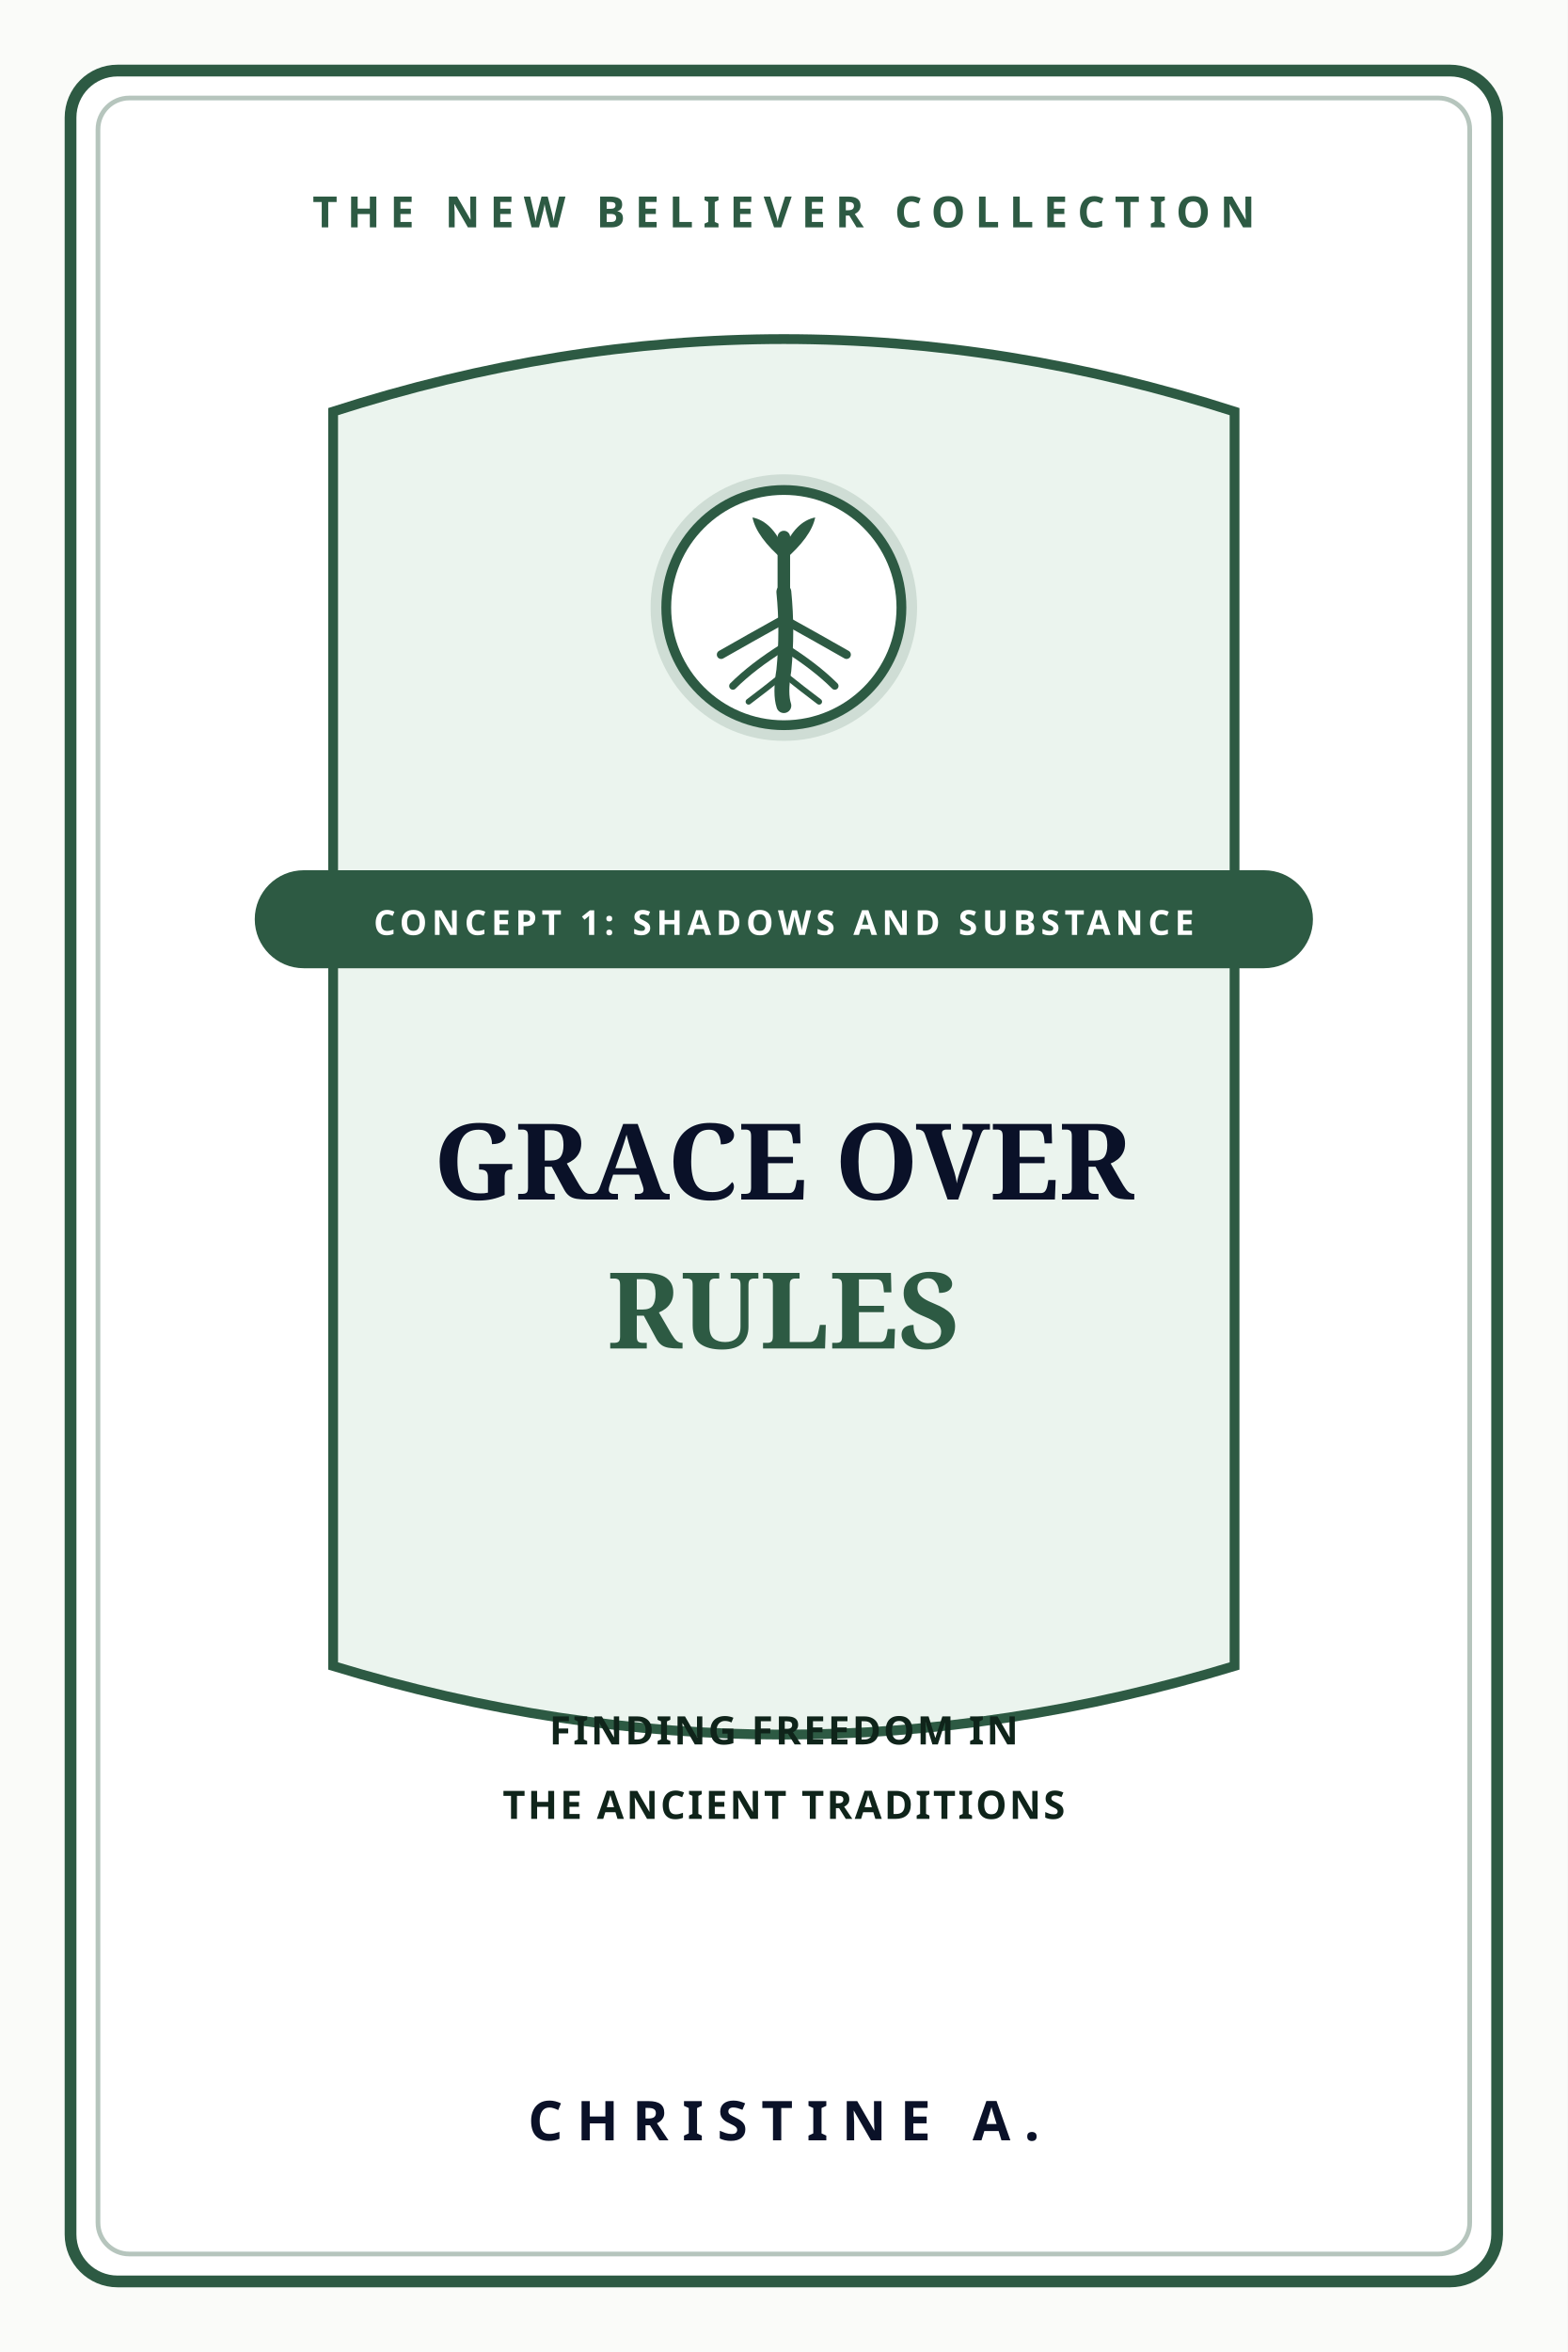
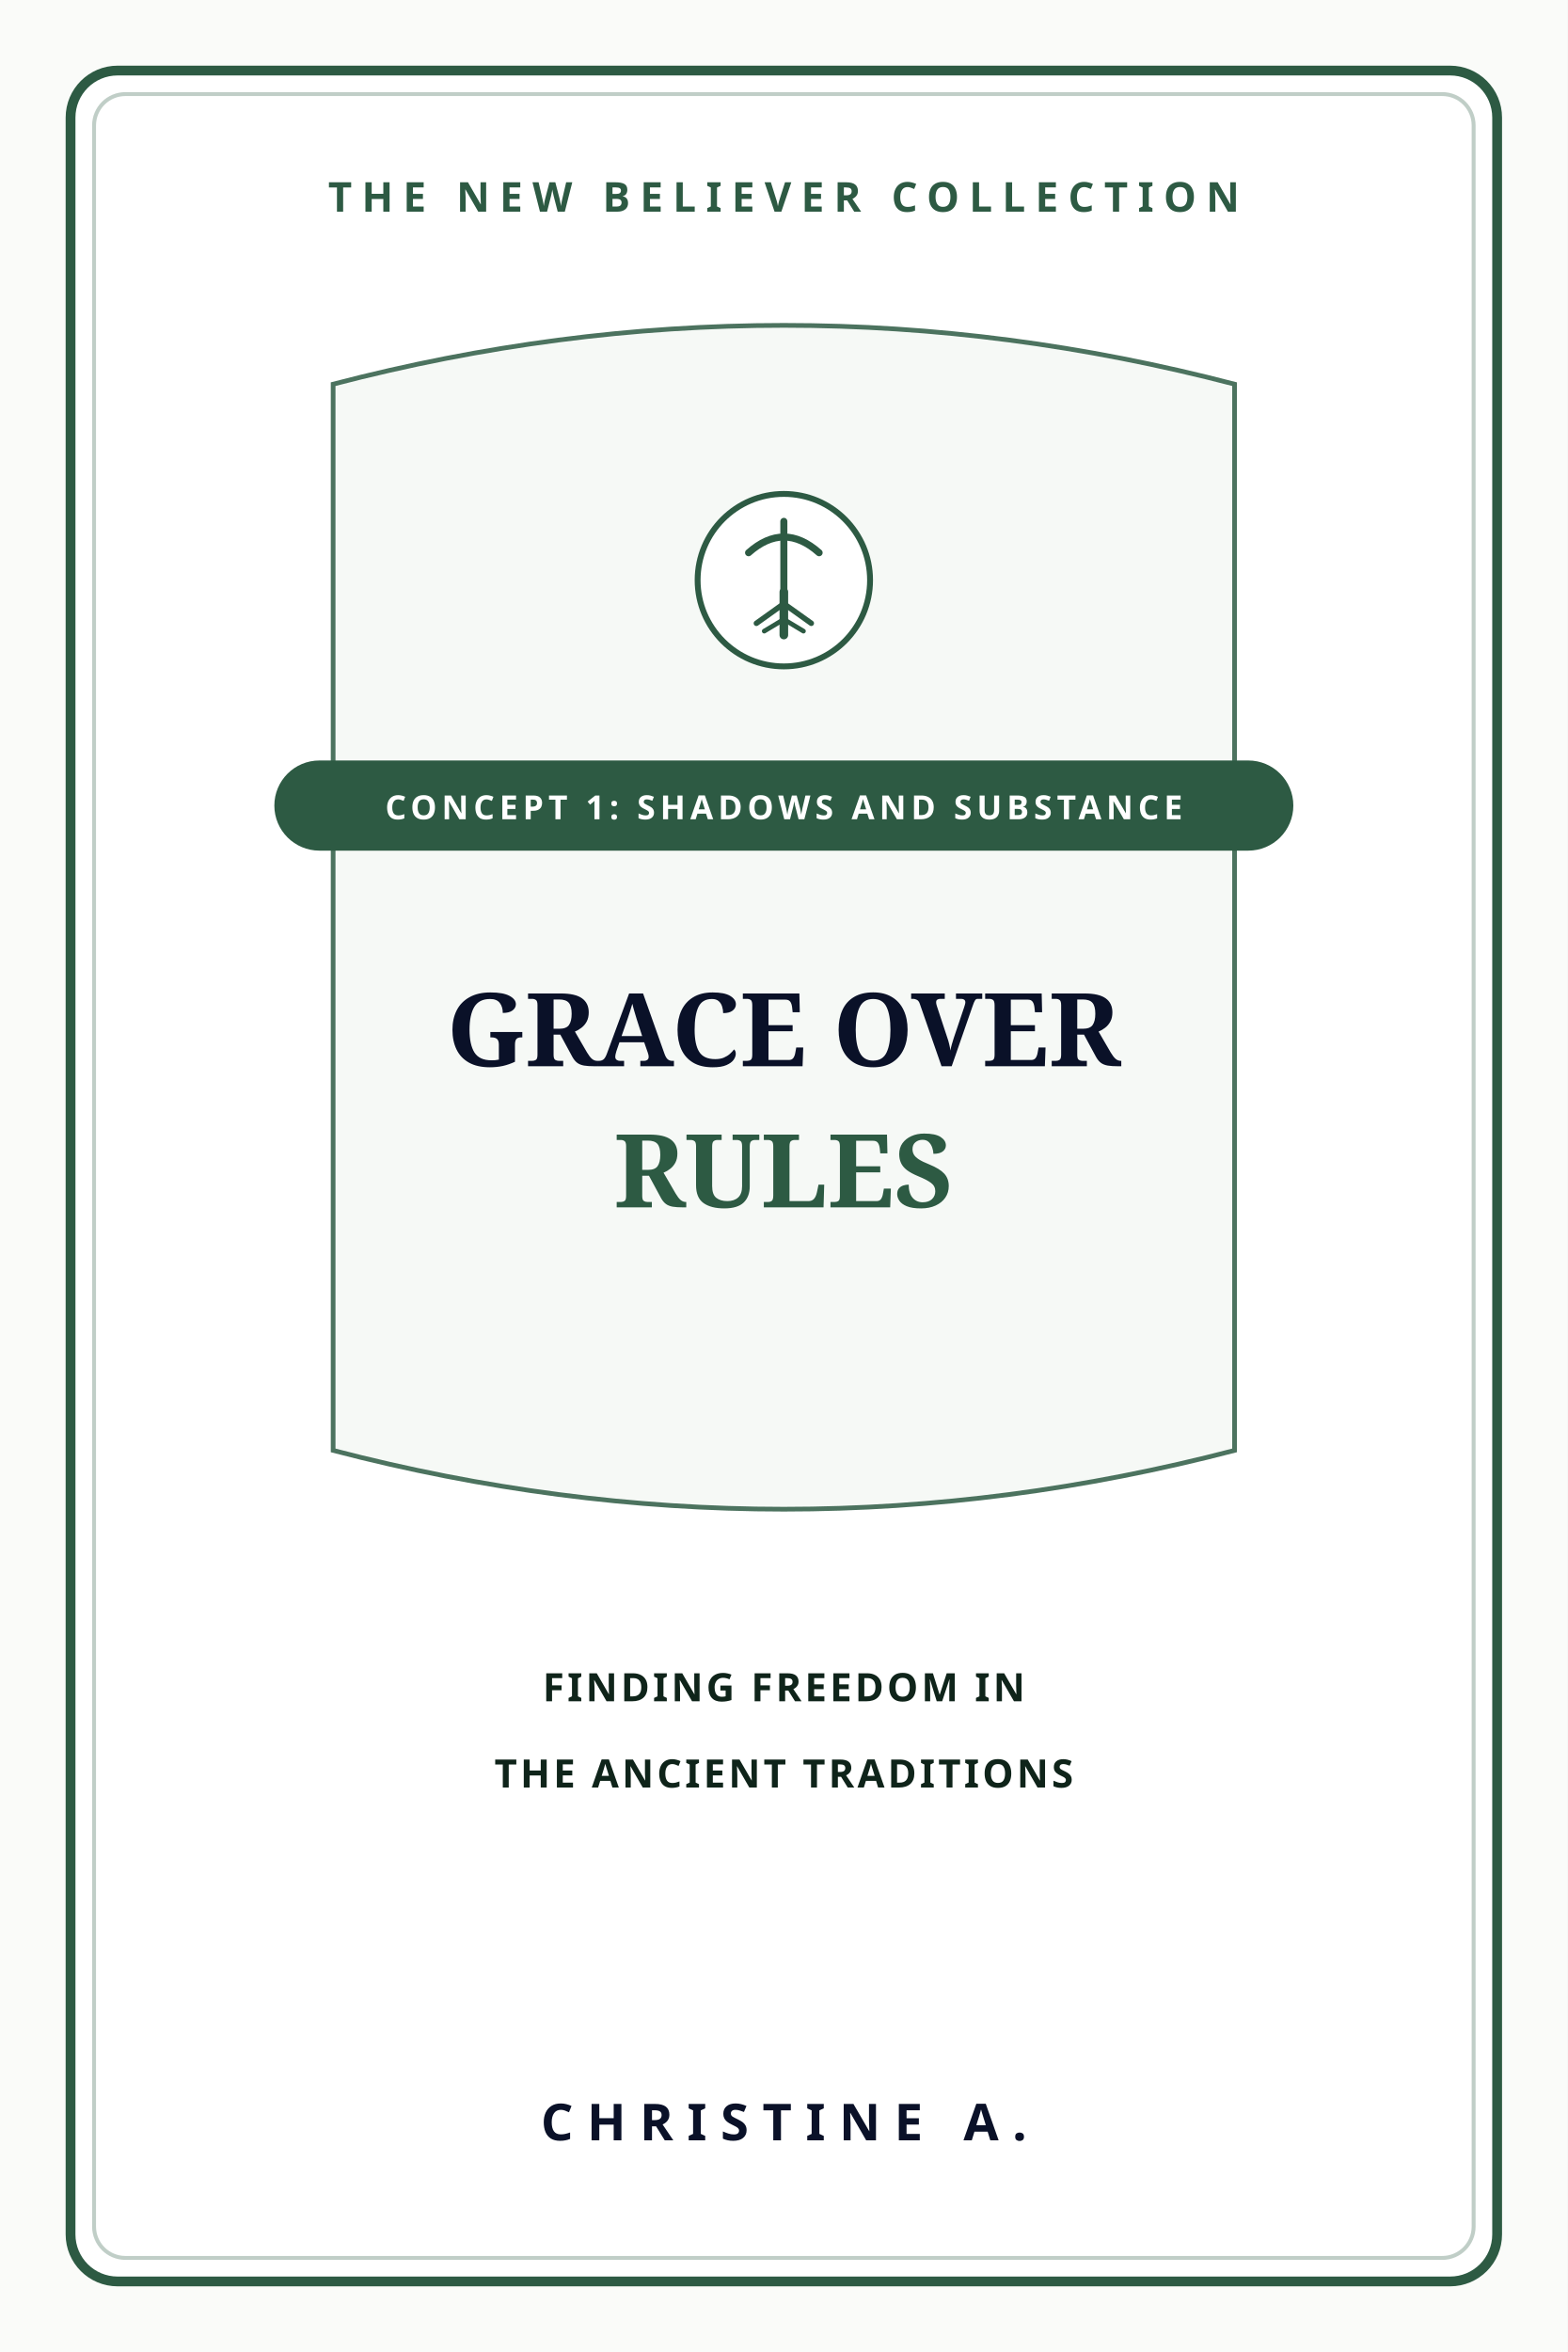
<svg xmlns="http://www.w3.org/2000/svg" viewBox="0 0 400 600" width="100%" height="100%">
  <rect width="100%" height="100%" fill="#FAFBF9" />
-   <rect x="18" y="18" width="364" height="564" rx="12" fill="#FFFFFF" stroke="#2D5A43" stroke-width="3" />
-   <rect x="25" y="25" width="350" height="550" rx="8" fill="none" stroke="#2D5A43" stroke-width="1.2" opacity="0.35" />
-   <path d="M 85 105 Q 200 68 315 105 L 315 425 Q 200 460 85 425 Z" fill="#EBF4EE" stroke="#2D5A43" stroke-width="2.5" />
-   <g transform="translate(200, 155)">
-     <circle cx="0" cy="0" r="34" fill="#2D5A43" opacity="0.15" />
-     <circle cx="0" cy="0" r="30" fill="#FFFFFF" stroke="#2D5A43" stroke-width="2.5" />
-     <path d="M 0 -18 L 0 -4" stroke="#2D5A43" stroke-width="3.2" stroke-linecap="round" />
-     <path d="M 0 -12 Q -7 -18 -8 -23 Q -3 -22 0 -15" fill="#2D5A43" />
-     <path d="M 0 -12 Q 7 -18 8 -23 Q 3 -22 0 -15" fill="#2D5A43" />
-     <path d="M 0 -4 Q 1 6 0 16 Q -1 22 0 25" stroke="#2D5A43" stroke-width="3.8" fill="none" stroke-linecap="round" />
-     <path d="M 0 3 Q -9 8 -16 12" stroke="#2D5A43" stroke-width="2.2" fill="none" stroke-linecap="round" />
-     <path d="M 0 3 Q 9 8 16 12" stroke="#2D5A43" stroke-width="2.2" fill="none" stroke-linecap="round" />
-     <path d="M 0 10 Q -8 15 -13 20" stroke="#2D5A43" stroke-width="1.9" fill="none" stroke-linecap="round" />
-     <path d="M 0 10 Q 8 15 13 20" stroke="#2D5A43" stroke-width="1.9" fill="none" stroke-linecap="round" />
-     <path d="M 0 17 Q -5 21 -9 24" stroke="#2D5A43" stroke-width="1.5" fill="none" stroke-linecap="round" />
-     <path d="M 0 17 Q 5 21 9 24" stroke="#2D5A43" stroke-width="1.5" fill="none" stroke-linecap="round" />
+   <rect x="18" y="18" width="364" height="564" rx="12" fill="#FFFFFF" stroke="#2D5A43" stroke-width="2.5" />
+   <rect x="24" y="24" width="352" height="552" rx="8" fill="none" stroke="#2D5A43" stroke-width="1" opacity="0.3" />
+   <path d="M 85 98 Q 200 68 315 98 L 315 370 Q 200 400 85 370 Z" fill="#F4F8F5" stroke="#2D5A43" stroke-width="1.2" opacity="0.85" />
+   <g transform="translate(200, 148)">
+     <circle cx="0" cy="0" r="22" fill="#2D5A43" opacity="0.12" />
+     <circle cx="0" cy="0" r="22" fill="#FFFFFF" stroke="#2D5A43" stroke-width="1.5" />
+     <path d="M -9 -7 Q 0 -15 9 -7 M 0 -15 L 0 3" stroke="#2D5A43" stroke-width="1.8" fill="none" stroke-linecap="round" />
+     <path d="M 0 3 L 0 14" stroke="#2D5A43" stroke-width="2.2" stroke-linecap="round" />
+     <path d="M 0 6 L -7 11" stroke="#2D5A43" stroke-width="1.4" stroke-linecap="round" />
+     <path d="M 0 6 L 7 11" stroke="#2D5A43" stroke-width="1.4" stroke-linecap="round" />
+     <path d="M 0 10 L -5 13" stroke="#2D5A43" stroke-width="1.2" stroke-linecap="round" />
+     <path d="M 0 10 L 5 13" stroke="#2D5A43" stroke-width="1.2" stroke-linecap="round" />
  </g>
-   <text x="200" y="58" font-family="'Montserrat', system-ui, sans-serif" font-size="11" font-weight="800" fill="#2D5A43" text-anchor="middle" letter-spacing="2.5">THE NEW BELIEVER COLLECTION</text>
-   <rect x="65" y="222" width="270" height="25" rx="12.5" fill="#2D5A43" />
-   <text x="200" y="238.5" font-family="'Montserrat', system-ui, sans-serif" font-size="8.8" font-weight="800" fill="#FFFFFF" text-anchor="middle" letter-spacing="1.2">CONCEPT 1: SHADOWS AND SUBSTANCE</text>
-   <text x="200" y="306" font-family="'Playfair Display', Georgia, serif" font-size="27" font-weight="bold" fill="#0A1128" text-anchor="middle">GRACE OVER</text>
-   <text x="200" y="344" font-family="'Playfair Display', Georgia, serif" font-size="27" font-weight="bold" fill="#2D5A43" text-anchor="middle">RULES</text>
-   <text x="200" y="445" font-family="'Montserrat', system-ui, sans-serif" font-size="10" font-weight="800" fill="#0F241A" text-anchor="middle" letter-spacing="0.6">FINDING FREEDOM IN</text>
-   <text x="200" y="464" font-family="'Montserrat', system-ui, sans-serif" font-size="10" font-weight="800" fill="#0F241A" text-anchor="middle" letter-spacing="0.6">THE ANCIENT TRADITIONS</text>
-   <text x="200" y="546" font-family="'Montserrat', system-ui, sans-serif" font-size="14" font-weight="800" fill="#0A1128" text-anchor="middle" letter-spacing="3.5">CHRISTINE A.</text>
+   <text x="200" y="54" font-family="'Montserrat', system-ui, sans-serif" font-size="10.5" font-weight="800" fill="#2D5A43" text-anchor="middle" letter-spacing="2.5">THE NEW BELIEVER COLLECTION</text>
+   <rect x="70" y="194" width="260" height="23" rx="11.5" fill="#2D5A43" />
+   <text x="200" y="209" font-family="'Montserrat', system-ui, sans-serif" font-size="8.5" font-weight="800" fill="#FFFFFF" text-anchor="middle" letter-spacing="1.2">CONCEPT 1: SHADOWS AND SUBSTANCE</text>
+   <text x="200" y="272" font-family="'Playfair Display', Georgia, serif" font-size="26" font-weight="bold" fill="#0A1128" text-anchor="middle">GRACE OVER</text>
+   <text x="200" y="308" font-family="'Playfair Display', Georgia, serif" font-size="26" font-weight="bold" fill="#2D5A43" text-anchor="middle">RULES</text>
+   <text x="200" y="434" font-family="'Montserrat', system-ui, sans-serif" font-size="10" font-weight="800" fill="#0F241A" text-anchor="middle" letter-spacing="0.8">FINDING FREEDOM IN</text>
+   <text x="200" y="456" font-family="'Montserrat', system-ui, sans-serif" font-size="10" font-weight="800" fill="#0F241A" text-anchor="middle" letter-spacing="0.8">THE ANCIENT TRADITIONS</text>
+   <text x="200" y="546" font-family="'Montserrat', system-ui, sans-serif" font-size="13" font-weight="800" fill="#0A1128" text-anchor="middle" letter-spacing="3.5">CHRISTINE A.</text>
</svg>
